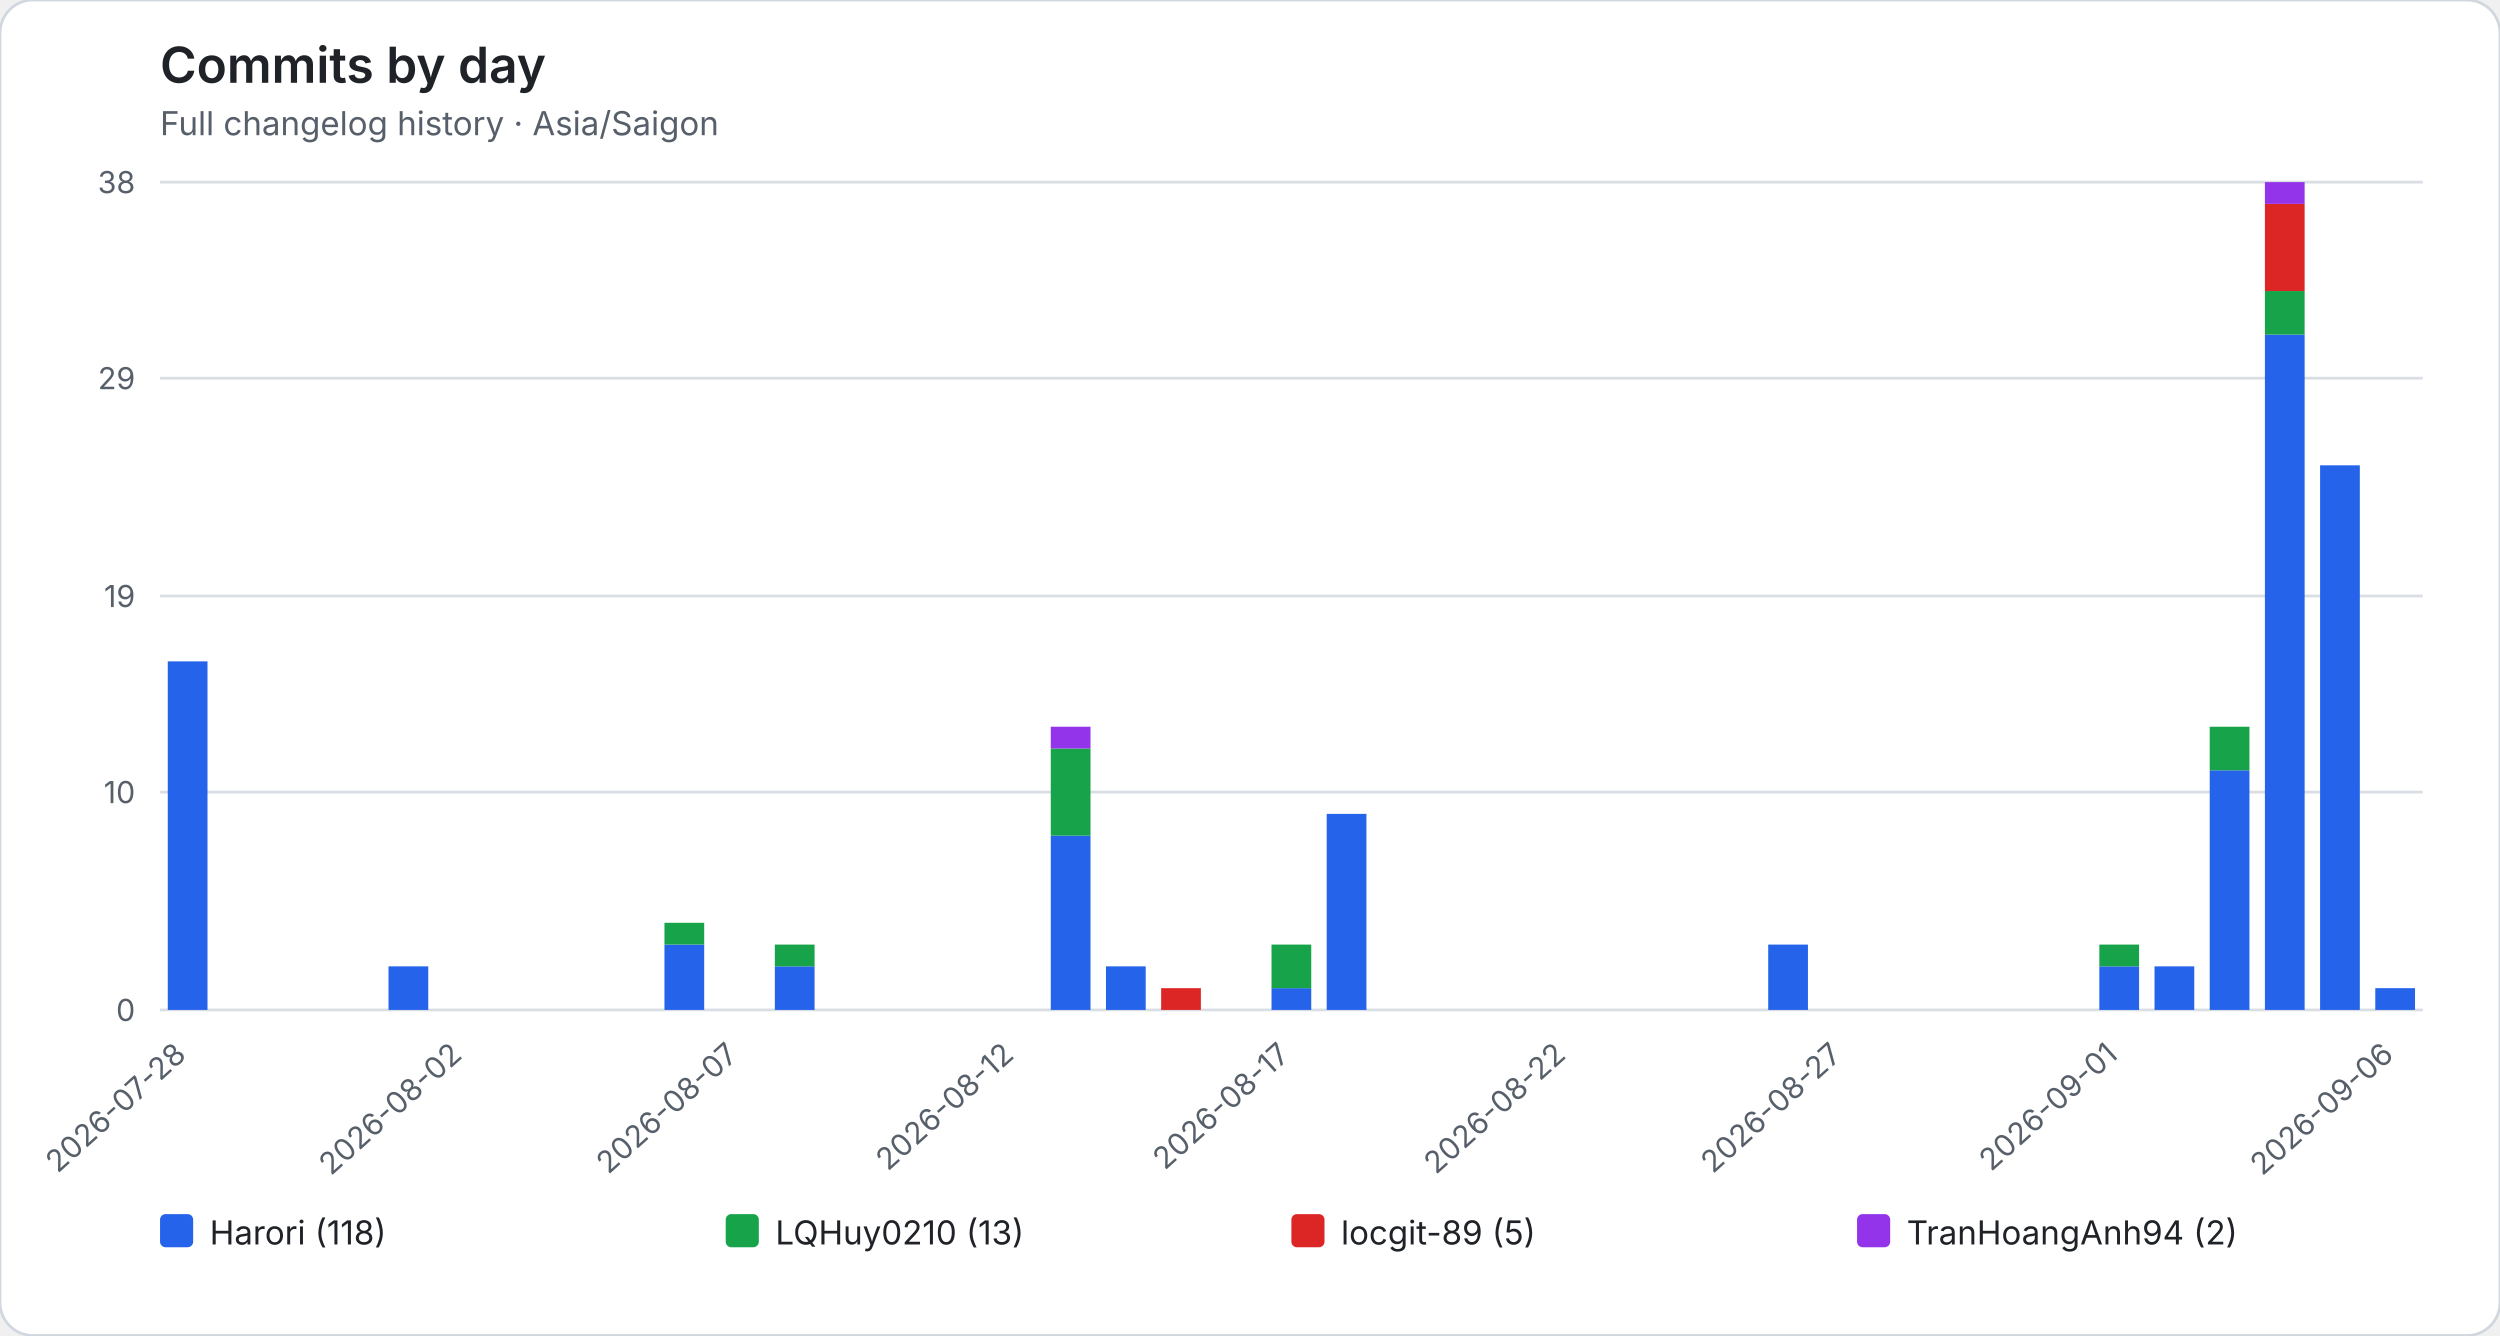
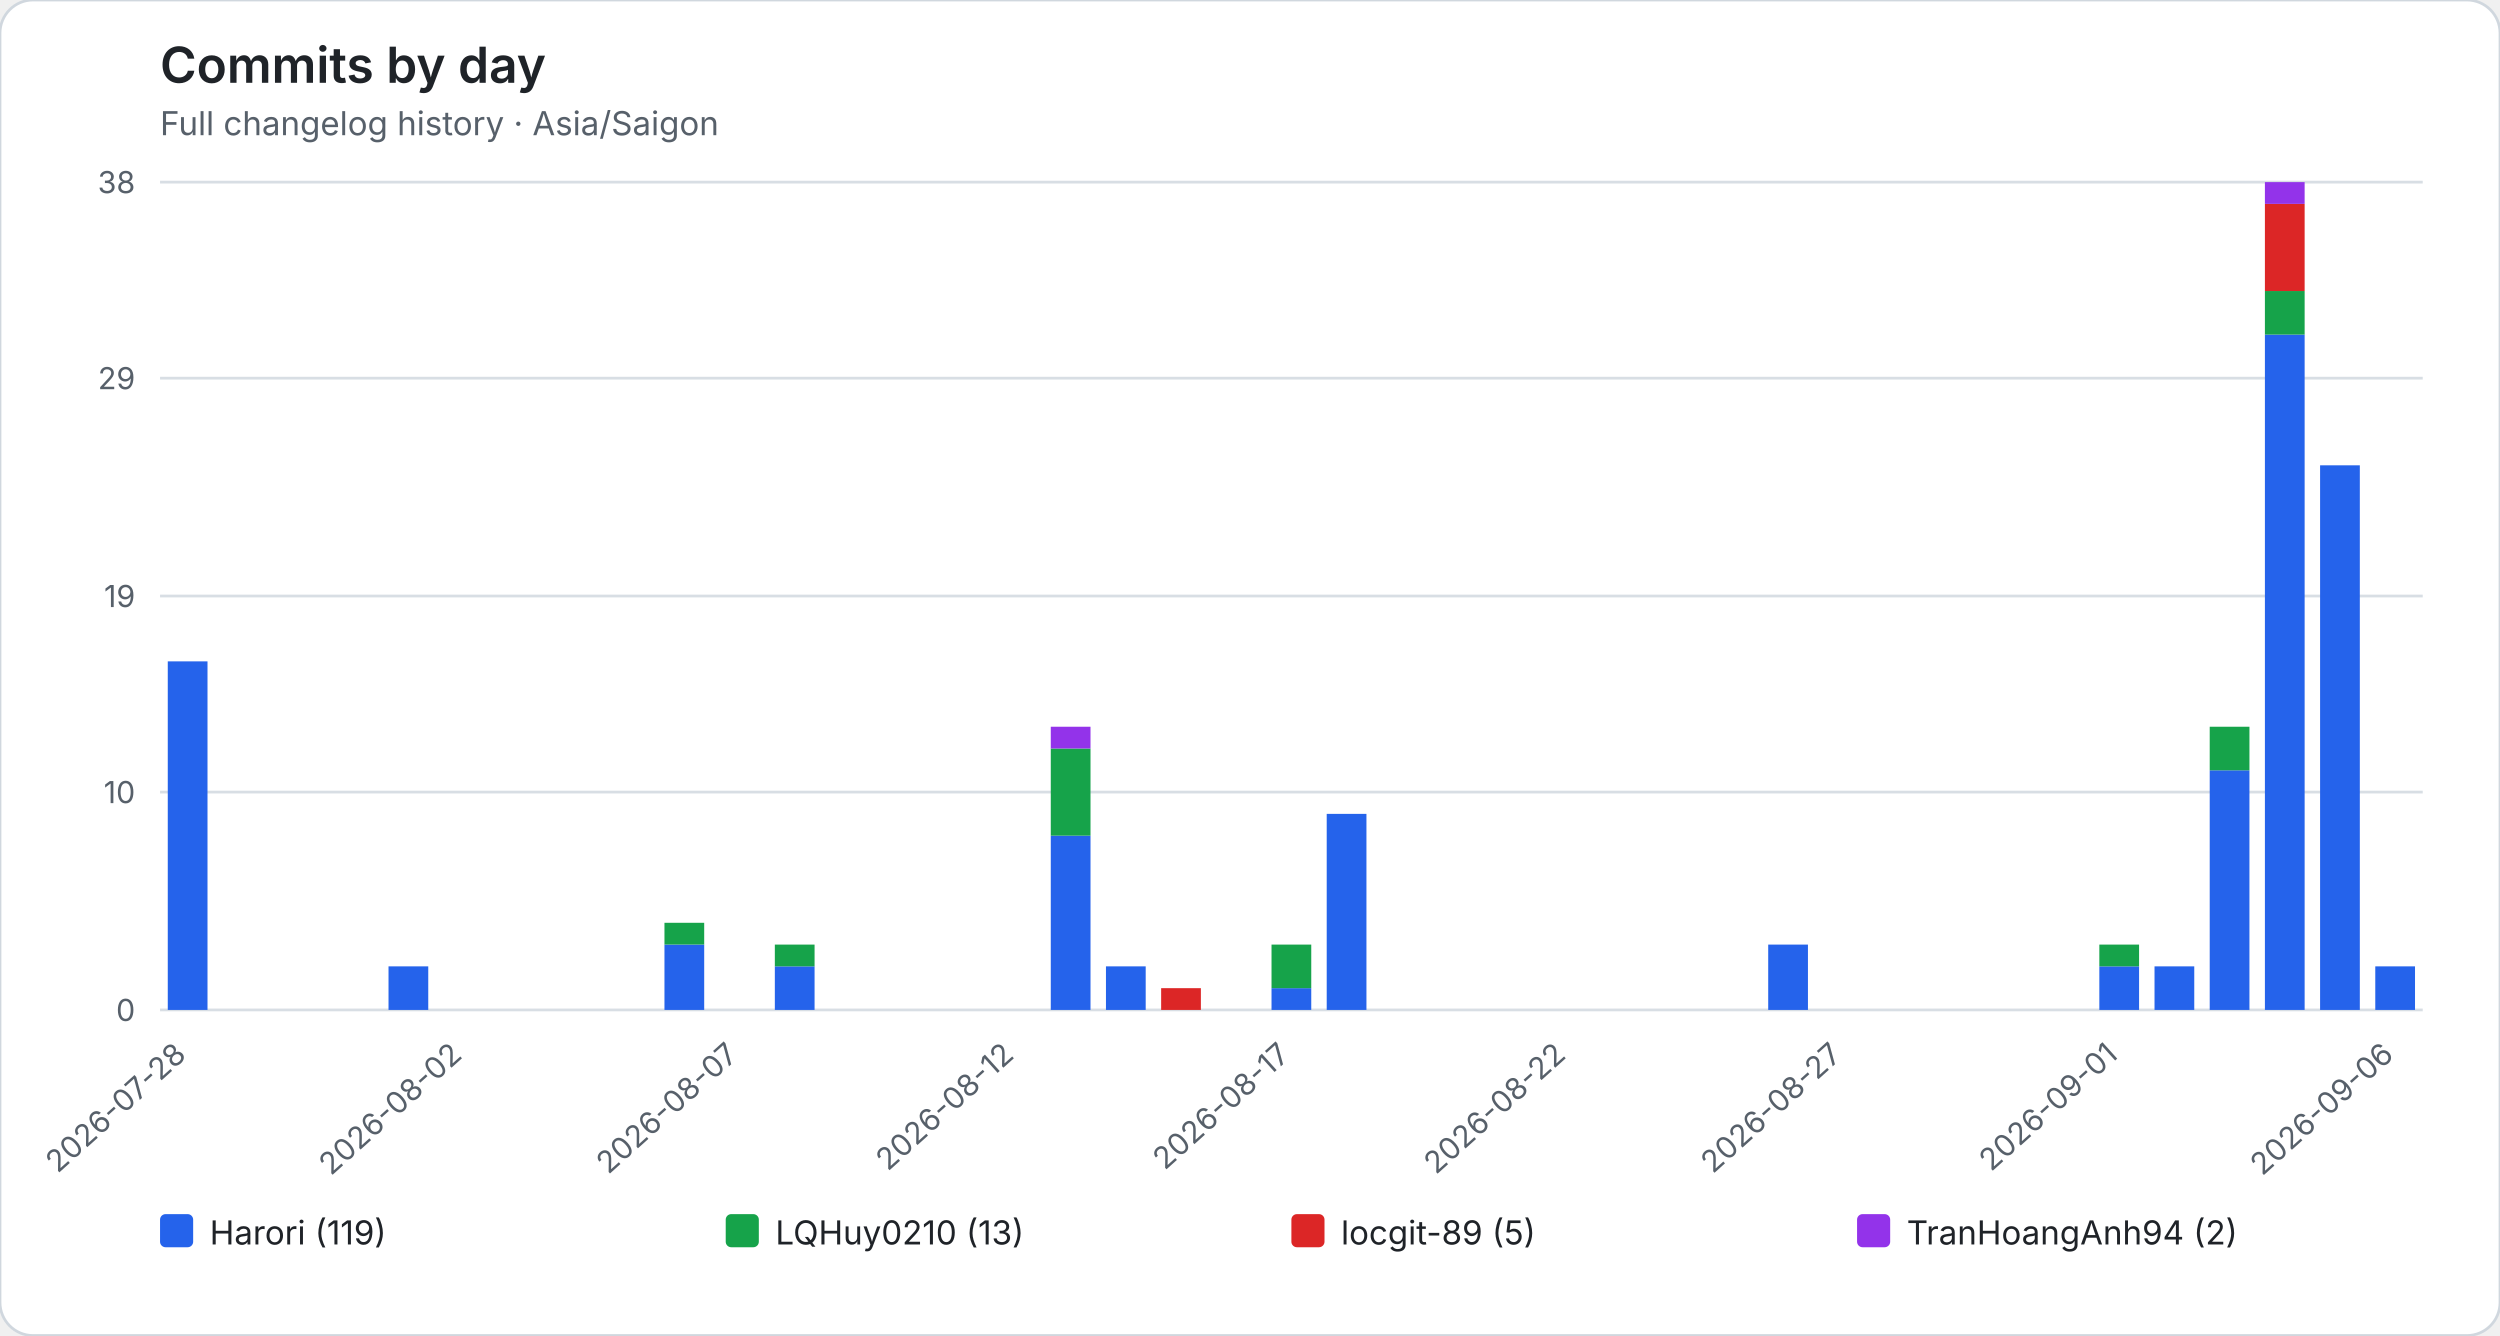
<svg xmlns="http://www.w3.org/2000/svg" role="img" viewBox="0 0 906 484">
  <rect width="906" height="484" rx="12" fill="#ffffff" stroke="#d0d7de" />
  <style>text{font-family:system-ui,-apple-system,BlinkMacSystemFont,"Segoe UI",sans-serif}.axis{fill:#57606a;font-size:11px}.heading{fill:#1f2328;font-size:18px;font-weight:600}.subheading{fill:#57606a;font-size:12px}.grid{stroke:#d8dee4;stroke-width:1}.legend{fill:#1f2328;font-size:12px}</style>
  <text class="heading" x="58" y="30">Commits by day</text>
  <text class="subheading" x="58" y="49">Full changelog history · Asia/Saigon</text>
  <line class="grid" x1="58" y1="366.00" x2="878" y2="366.00" />
  <text class="axis" x="49" y="370.00" text-anchor="end">0</text>
  <line class="grid" x1="58" y1="287.05" x2="878" y2="287.05" />
  <text class="axis" x="49" y="291.05" text-anchor="end">10</text>
  <line class="grid" x1="58" y1="216.00" x2="878" y2="216.00" />
  <text class="axis" x="49" y="220.00" text-anchor="end">19</text>
  <line class="grid" x1="58" y1="137.05" x2="878" y2="137.05" />
  <text class="axis" x="49" y="141.05" text-anchor="end">29</text>
  <line class="grid" x1="58" y1="66.00" x2="878" y2="66.00" />
  <text class="axis" x="49" y="70.00" text-anchor="end">38</text>
  <g data-date="2026-07-28">
    <rect x="60.80" y="239.68" width="14.40" height="126.32" fill="#2563eb" />
  </g>
  <text class="axis" x="68.00" y="383" text-anchor="end" transform="rotate(-42 68.00 383)">2026-07-28</text>
  <g data-date="2026-07-29">
  </g>
  <g data-date="2026-07-30">
  </g>
  <g data-date="2026-07-31">
  </g>
  <g data-date="2026-08-01">
    <rect x="140.80" y="350.21" width="14.40" height="15.79" fill="#2563eb" />
  </g>
  <g data-date="2026-08-02">
  </g>
  <text class="axis" x="168.00" y="383" text-anchor="end" transform="rotate(-42 168.00 383)">2026-08-02</text>
  <g data-date="2026-08-03">
  </g>
  <g data-date="2026-08-04">
  </g>
  <g data-date="2026-08-05">
  </g>
  <g data-date="2026-08-06">
    <rect x="240.80" y="342.32" width="14.40" height="23.68" fill="#2563eb" />
    <rect x="240.80" y="334.42" width="14.40" height="7.89" fill="#16a34a" />
  </g>
  <g data-date="2026-08-07">
  </g>
  <text class="axis" x="268.00" y="383" text-anchor="end" transform="rotate(-42 268.00 383)">2026-08-07</text>
  <g data-date="2026-08-08">
    <rect x="280.80" y="350.21" width="14.40" height="15.79" fill="#2563eb" />
    <rect x="280.80" y="342.32" width="14.40" height="7.89" fill="#16a34a" />
  </g>
  <g data-date="2026-08-09">
  </g>
  <g data-date="2026-08-10">
  </g>
  <g data-date="2026-08-11">
  </g>
  <g data-date="2026-08-12">
  </g>
  <text class="axis" x="368.00" y="383" text-anchor="end" transform="rotate(-42 368.00 383)">2026-08-12</text>
  <g data-date="2026-08-13">
    <rect x="380.80" y="302.84" width="14.40" height="63.16" fill="#2563eb" />
    <rect x="380.80" y="271.26" width="14.40" height="31.58" fill="#16a34a" />
    <rect x="380.80" y="263.37" width="14.40" height="7.89" fill="#9333ea" />
  </g>
  <g data-date="2026-08-14">
    <rect x="400.80" y="350.21" width="14.40" height="15.79" fill="#2563eb" />
  </g>
  <g data-date="2026-08-15">
    <rect x="420.80" y="358.11" width="14.40" height="7.89" fill="#dc2626" />
  </g>
  <g data-date="2026-08-16">
  </g>
  <g data-date="2026-08-17">
    <rect x="460.80" y="358.11" width="14.40" height="7.89" fill="#2563eb" />
    <rect x="460.80" y="342.32" width="14.40" height="15.79" fill="#16a34a" />
  </g>
  <text class="axis" x="468.00" y="383" text-anchor="end" transform="rotate(-42 468.00 383)">2026-08-17</text>
  <g data-date="2026-08-18">
    <rect x="480.80" y="294.95" width="14.40" height="71.05" fill="#2563eb" />
  </g>
  <g data-date="2026-08-19">
  </g>
  <g data-date="2026-08-20">
  </g>
  <g data-date="2026-08-21">
  </g>
  <g data-date="2026-08-22">
  </g>
  <text class="axis" x="568.00" y="383" text-anchor="end" transform="rotate(-42 568.00 383)">2026-08-22</text>
  <g data-date="2026-08-23">
  </g>
  <g data-date="2026-08-24">
  </g>
  <g data-date="2026-08-25">
  </g>
  <g data-date="2026-08-26">
    <rect x="640.80" y="342.32" width="14.40" height="23.68" fill="#2563eb" />
  </g>
  <g data-date="2026-08-27">
  </g>
  <text class="axis" x="668.00" y="383" text-anchor="end" transform="rotate(-42 668.00 383)">2026-08-27</text>
  <g data-date="2026-08-28">
  </g>
  <g data-date="2026-08-29">
  </g>
  <g data-date="2026-08-30">
  </g>
  <g data-date="2026-08-31">
  </g>
  <g data-date="2026-09-01">
    <rect x="760.80" y="350.21" width="14.40" height="15.79" fill="#2563eb" />
    <rect x="760.80" y="342.32" width="14.40" height="7.89" fill="#16a34a" />
  </g>
  <text class="axis" x="768.00" y="383" text-anchor="end" transform="rotate(-42 768.00 383)">2026-09-01</text>
  <g data-date="2026-09-02">
    <rect x="780.80" y="350.21" width="14.40" height="15.79" fill="#2563eb" />
  </g>
  <g data-date="2026-09-03">
    <rect x="800.80" y="279.16" width="14.40" height="86.84" fill="#2563eb" />
    <rect x="800.80" y="263.37" width="14.40" height="15.79" fill="#16a34a" />
  </g>
  <g data-date="2026-09-04">
    <rect x="820.80" y="121.26" width="14.40" height="244.74" fill="#2563eb" />
    <rect x="820.80" y="105.47" width="14.40" height="15.79" fill="#16a34a" />
    <rect x="820.80" y="73.89" width="14.40" height="31.58" fill="#dc2626" />
    <rect x="820.80" y="66.00" width="14.40" height="7.89" fill="#9333ea" />
  </g>
  <g data-date="2026-09-05">
    <rect x="840.80" y="168.63" width="14.40" height="197.37" fill="#2563eb" />
  </g>
  <g data-date="2026-09-06">
-     <rect x="860.80" y="358.11" width="14.40" height="7.89" fill="#2563eb" />
+     <rect x="860.80" y="350.21" width="14.40" height="15.79" fill="#2563eb" />
  </g>
  <text class="axis" x="868.00" y="383" text-anchor="end" transform="rotate(-42 868.00 383)">2026-09-06</text>
  <rect x="58.00" y="440" width="12" height="12" rx="2" fill="#2563eb" />
-   <text class="legend" x="76.00" y="451">Harori (118)</text>
+   <text class="legend" x="76.00" y="451">Harori (119)</text>
  <rect x="263.00" y="440" width="12" height="12" rx="2" fill="#16a34a" />
  <text class="legend" x="281.00" y="451">LQHuy0210 (13)</text>
  <rect x="468.00" y="440" width="12" height="12" rx="2" fill="#dc2626" />
  <text class="legend" x="486.00" y="451">locgit-89 (5)</text>
  <rect x="673.00" y="440" width="12" height="12" rx="2" fill="#9333ea" />
  <text class="legend" x="691.00" y="451">TranHoangAnh94 (2)</text>
</svg>
